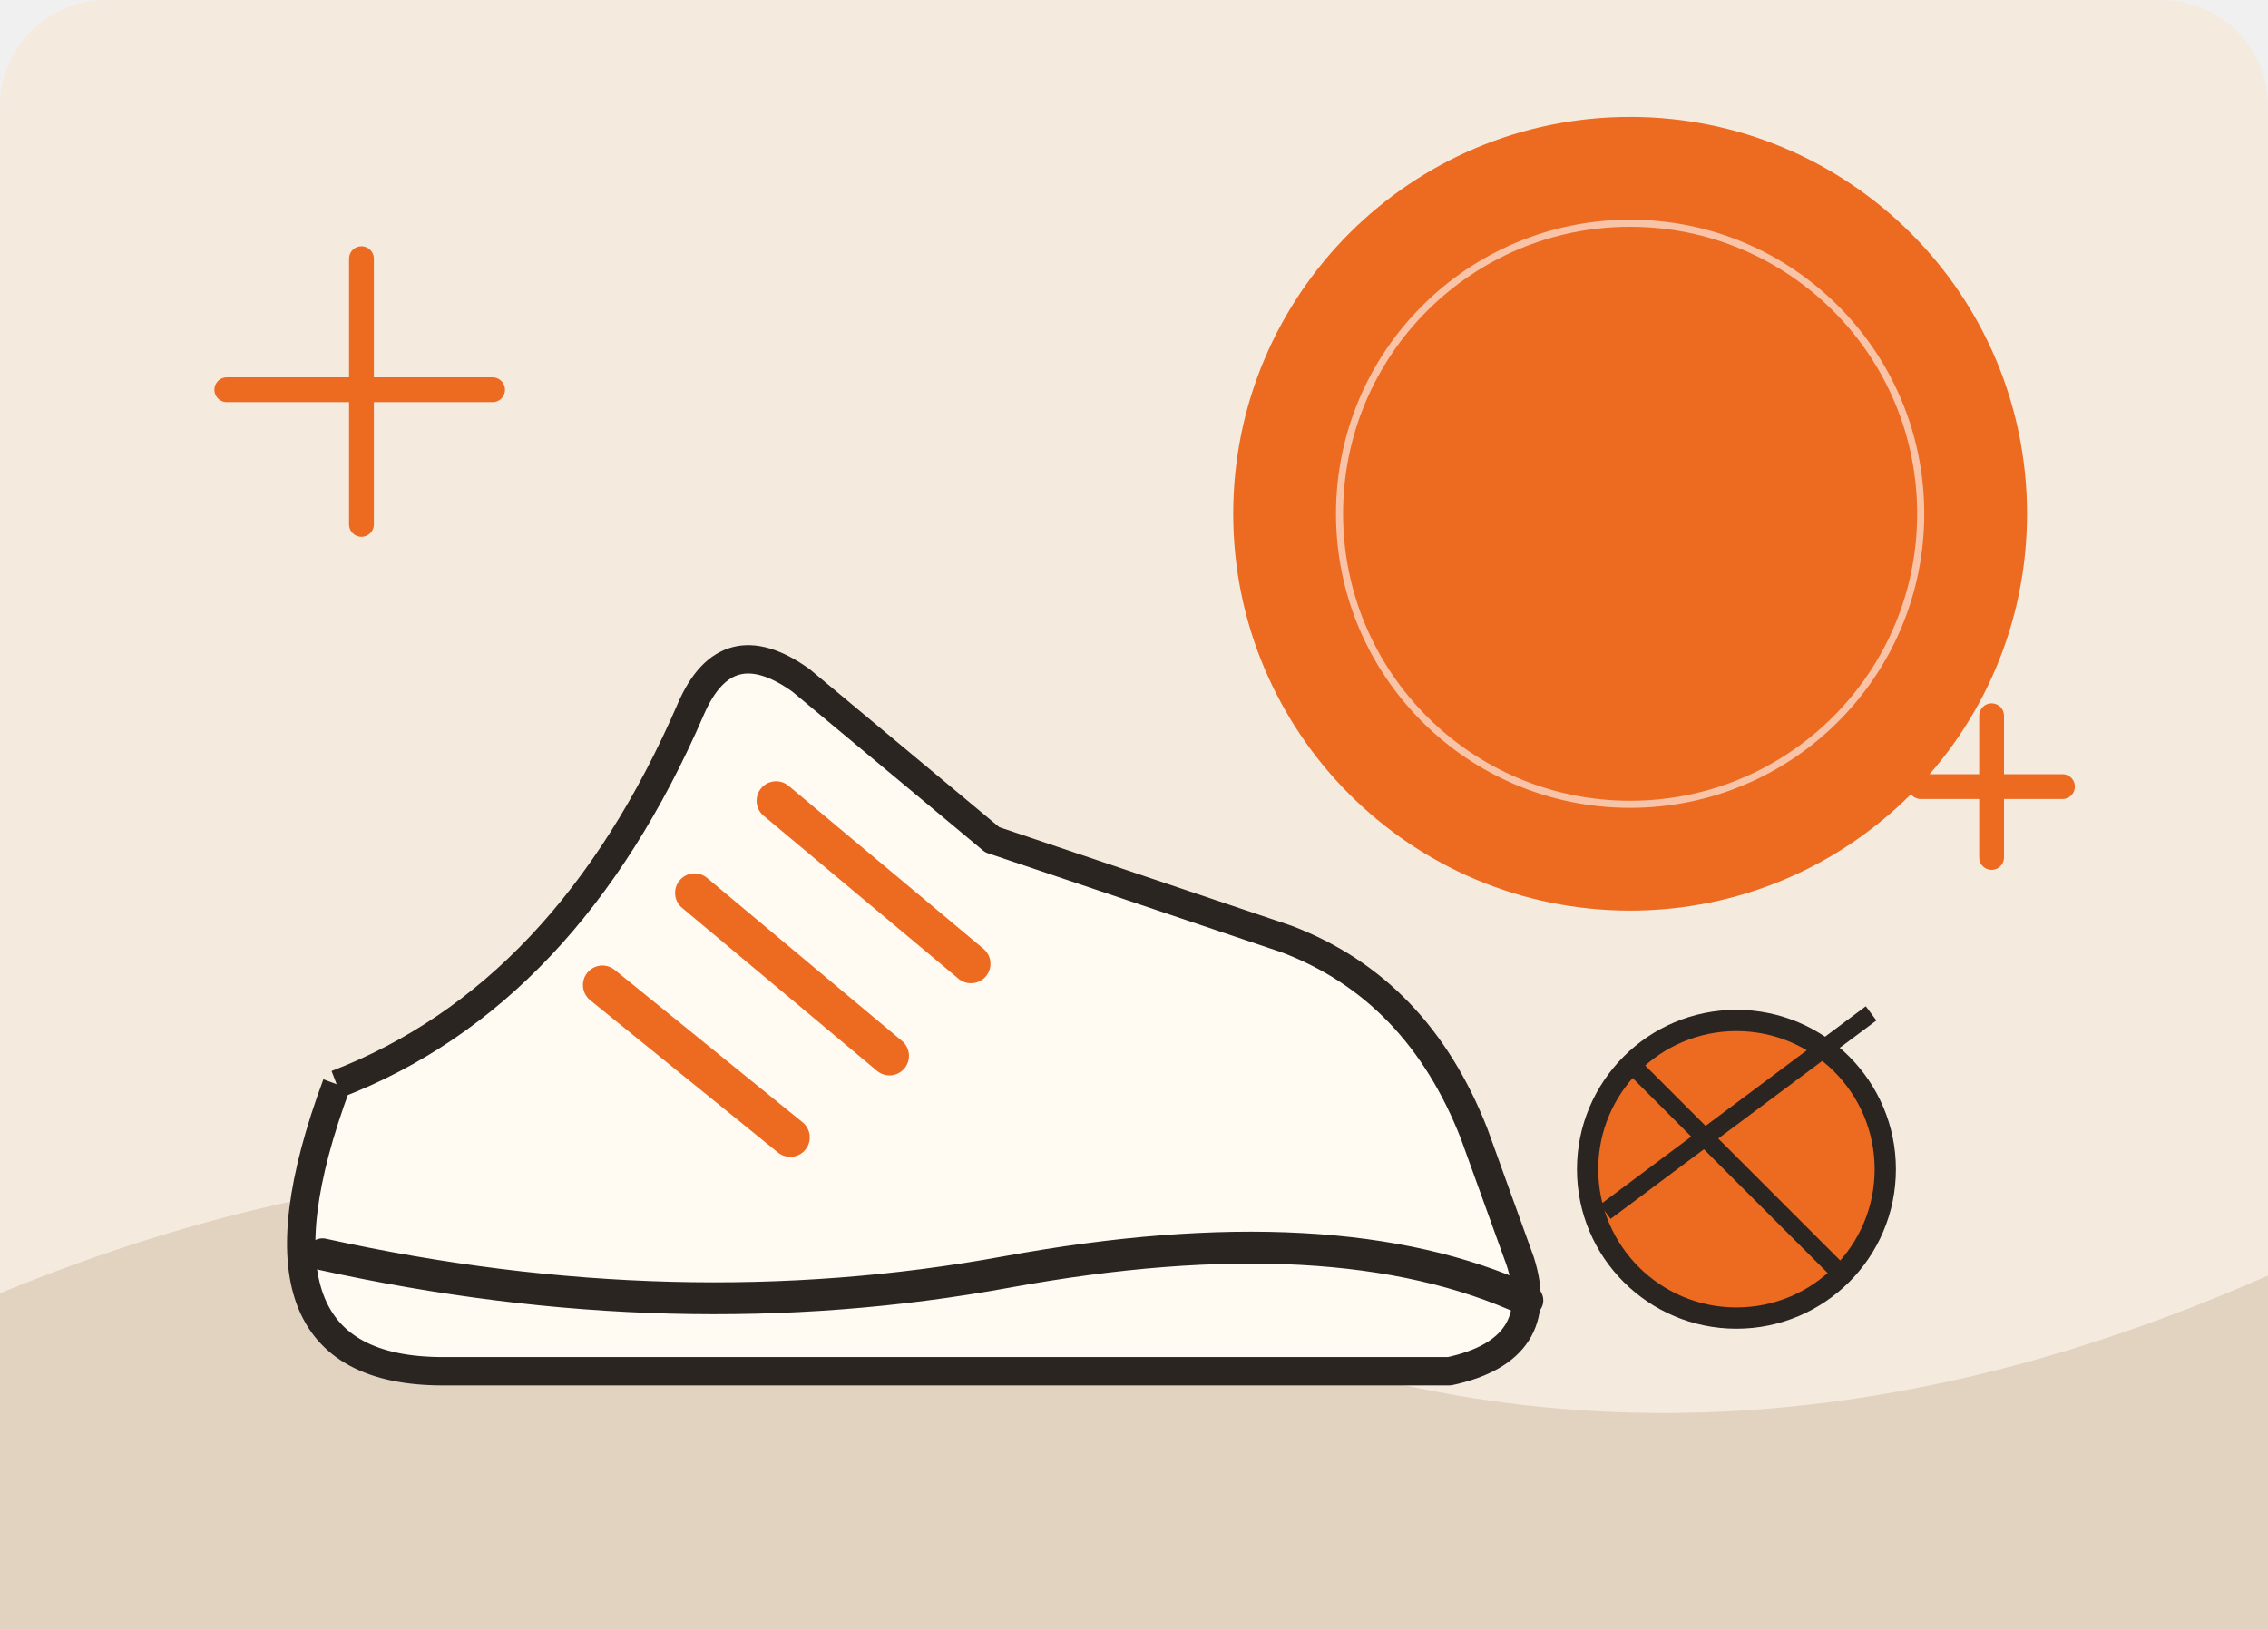
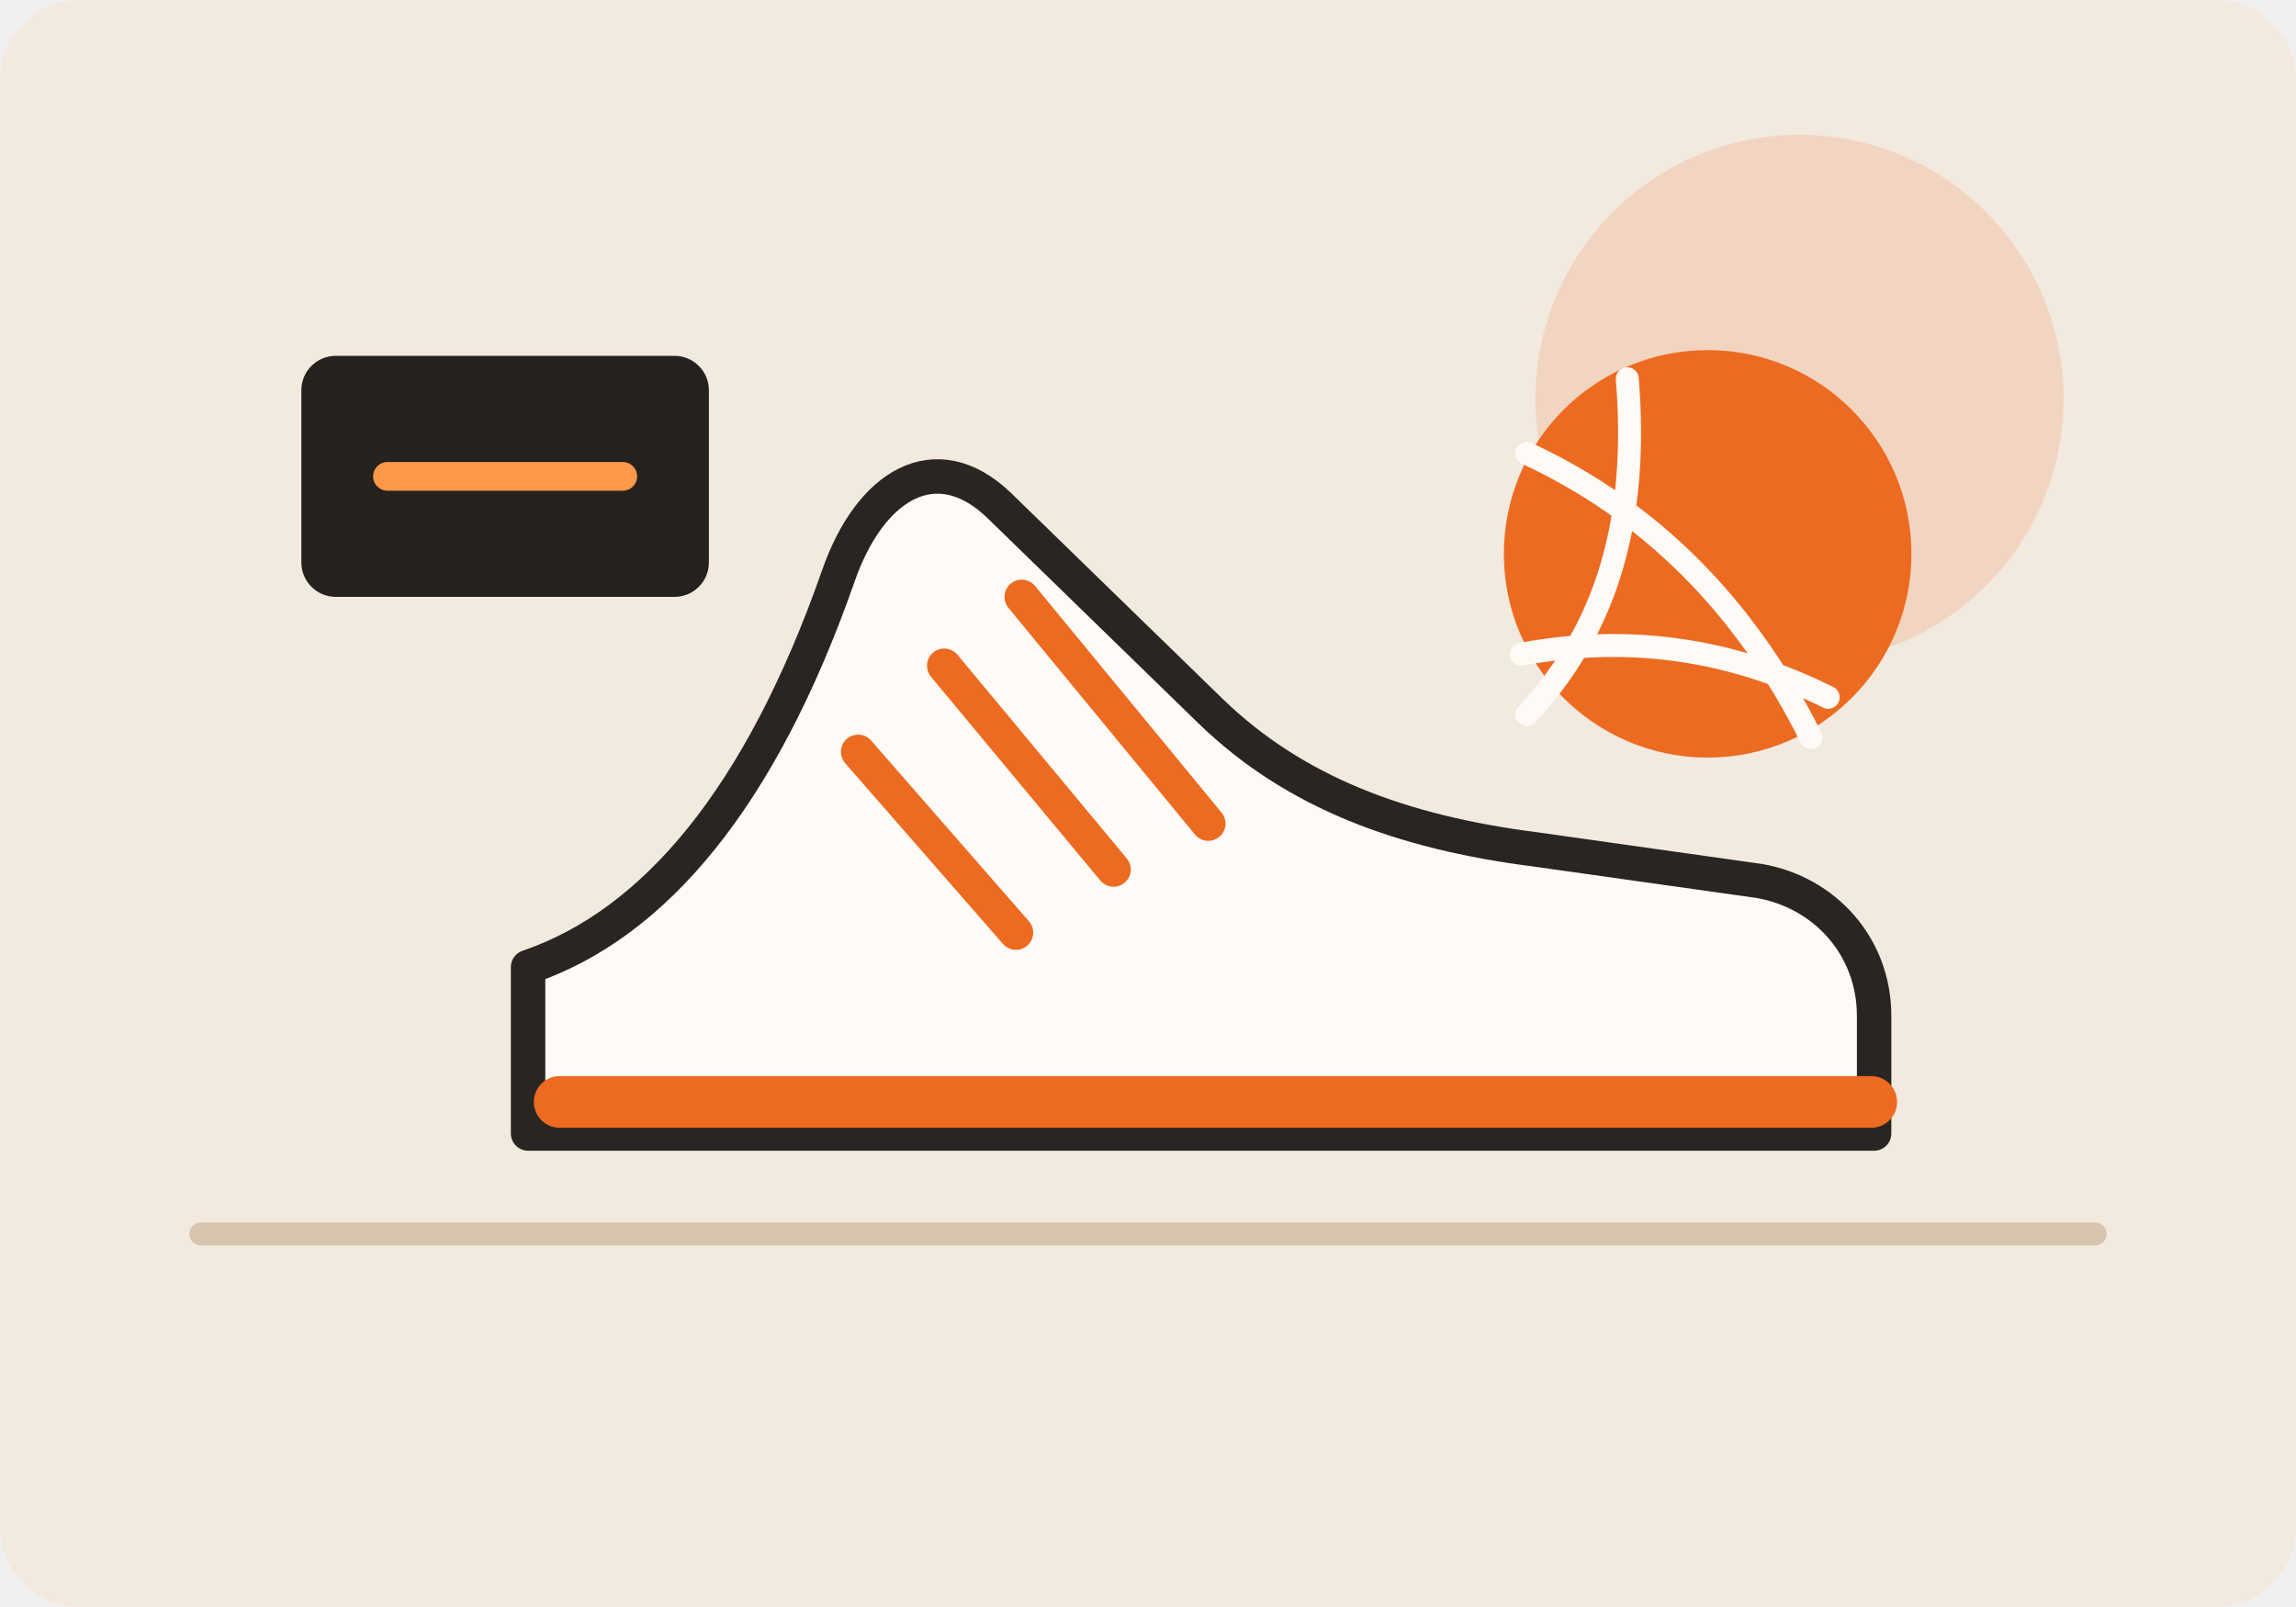
- <svg xmlns="http://www.w3.org/2000/svg" viewBox="0 0 640 460" role="img" aria-labelledby="t d">
-   <rect width="640" height="460" rx="30" fill="#f4eade" />
-   <circle cx="460" cy="145" r="112" fill="#ed6a21" />
-   <circle cx="460" cy="145" r="82" fill="none" stroke="#fff" stroke-width="2" opacity=".6" />
-   <path d="M0 365q170-70 320 0t320-5v100H0" fill="#e2d2c0" />
-   <path d="M95 306q65-25 100-106 10-23 31-8l54 45 83 28q37 14 53 55l13 36q8 25-20 31H125q-60 0-30-81" fill="#fffaf2" stroke="#2a2521" stroke-width="8" stroke-linejoin="round" />
-   <path d="m219 226 55 46m-78-20 55 46m-81-20 53 43" fill="none" stroke="#ed6a21" stroke-width="11" stroke-linecap="round" />
-   <path d="M91 354q100 22 193 5t147 8" fill="none" stroke="#2a2521" stroke-width="9" stroke-linecap="round" />
-   <circle cx="490" cy="330" r="42" fill="#ed6a21" stroke="#2a2521" stroke-width="6" />
-   <path d="m460 300 60 60m-67-18 75-56" stroke="#2a2521" stroke-width="5" />
-   <path d="M64 110h75m-37-37v75m440 74h40m-20-20v40" stroke="#ed6a21" stroke-width="7" stroke-linecap="round" />
+ <svg xmlns="http://www.w3.org/2000/svg" viewBox="0 0 800 560" role="img" aria-labelledby="title desc">
+   <rect width="800" height="560" rx="28" fill="#f2e9df" />
+   <circle cx="627" cy="139" r="92" fill="#ed6a21" opacity=".16" />
+   <path d="M70 430h660" stroke="#d7c4ae" stroke-width="8" stroke-linecap="round" />
+   <path d="M184 337c44-15 81-59 108-136 11-32 34-46 56-25l74 72c29 28 66 42 113 48l78 11c23 4 40 23 40 47v41H184z" fill="#fffaf5" stroke="#292522" stroke-width="12" stroke-linejoin="round" />
+   <path d="M195 384h457" stroke="#ed6a21" stroke-width="18" stroke-linecap="round" />
+   <path d="m356 208 65 79m-92-55 59 71m-89-41 55 63" fill="none" stroke="#ed6a21" stroke-width="12" stroke-linecap="round" />
+   <circle cx="595" cy="193" r="71" fill="#ed6a21" />
+   <path d="M532 158c43 20 76 53 99 99m-101-29c37-7 73-2 107 15m-70-111c4 49-7 87-35 117" fill="none" stroke="#fffaf5" stroke-width="8" stroke-linecap="round" />
+   <rect x="105" y="124" width="142" height="84" rx="12" fill="#24211f" />
+   <path d="M135 166h82" stroke="#ff9849" stroke-width="10" stroke-linecap="round" />
</svg>
